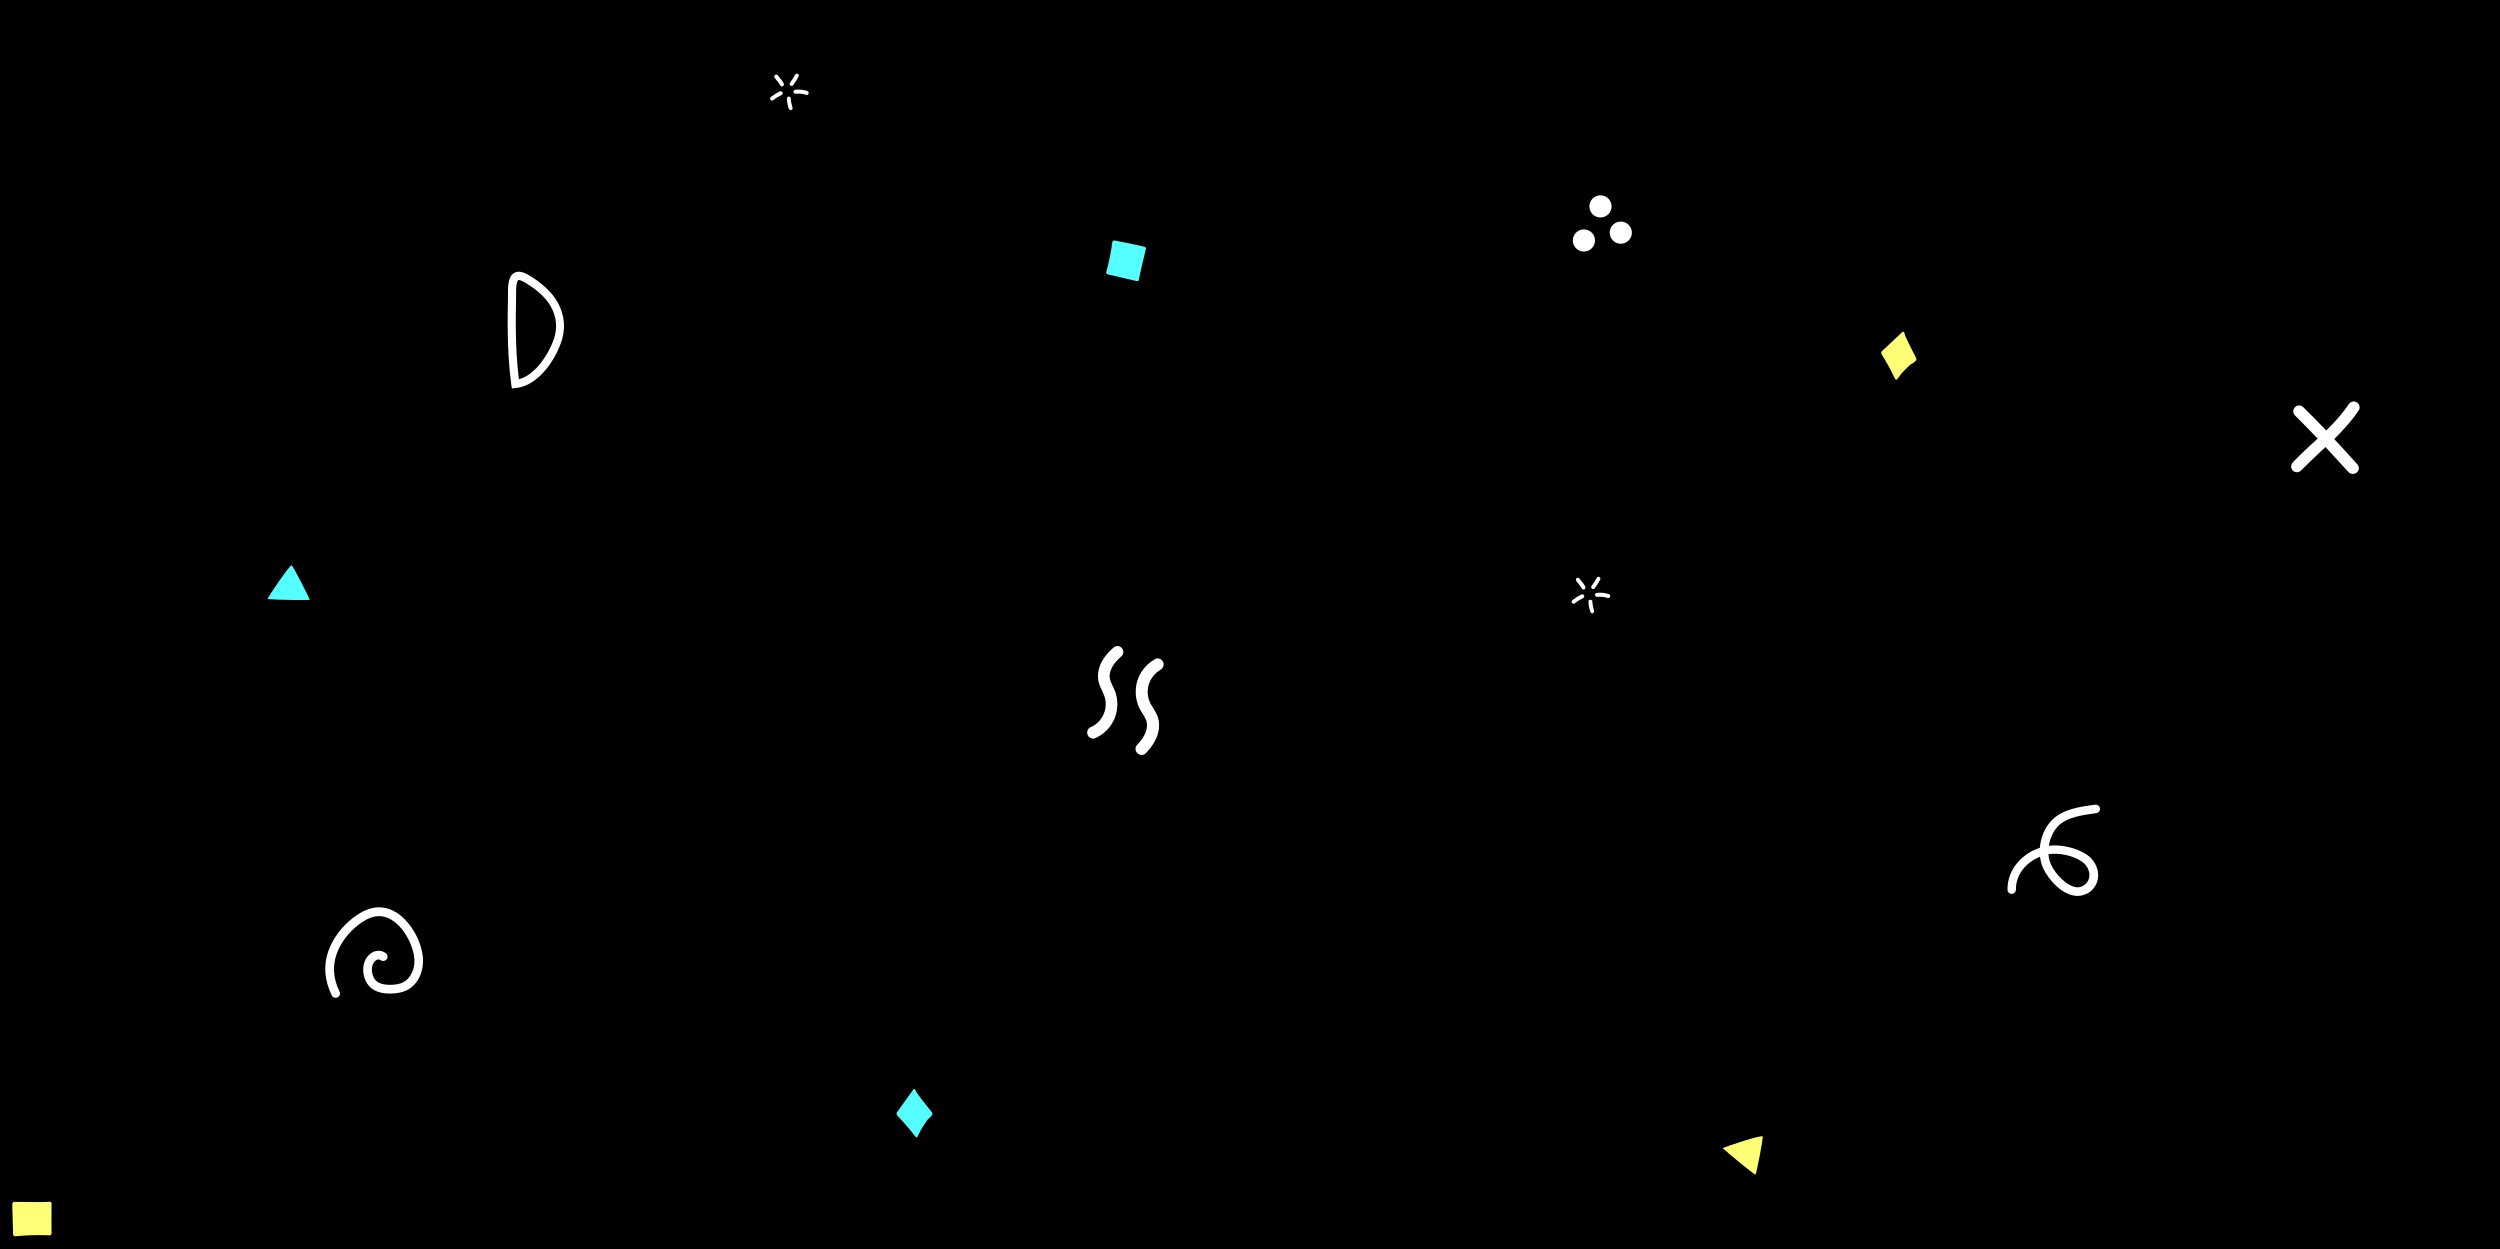
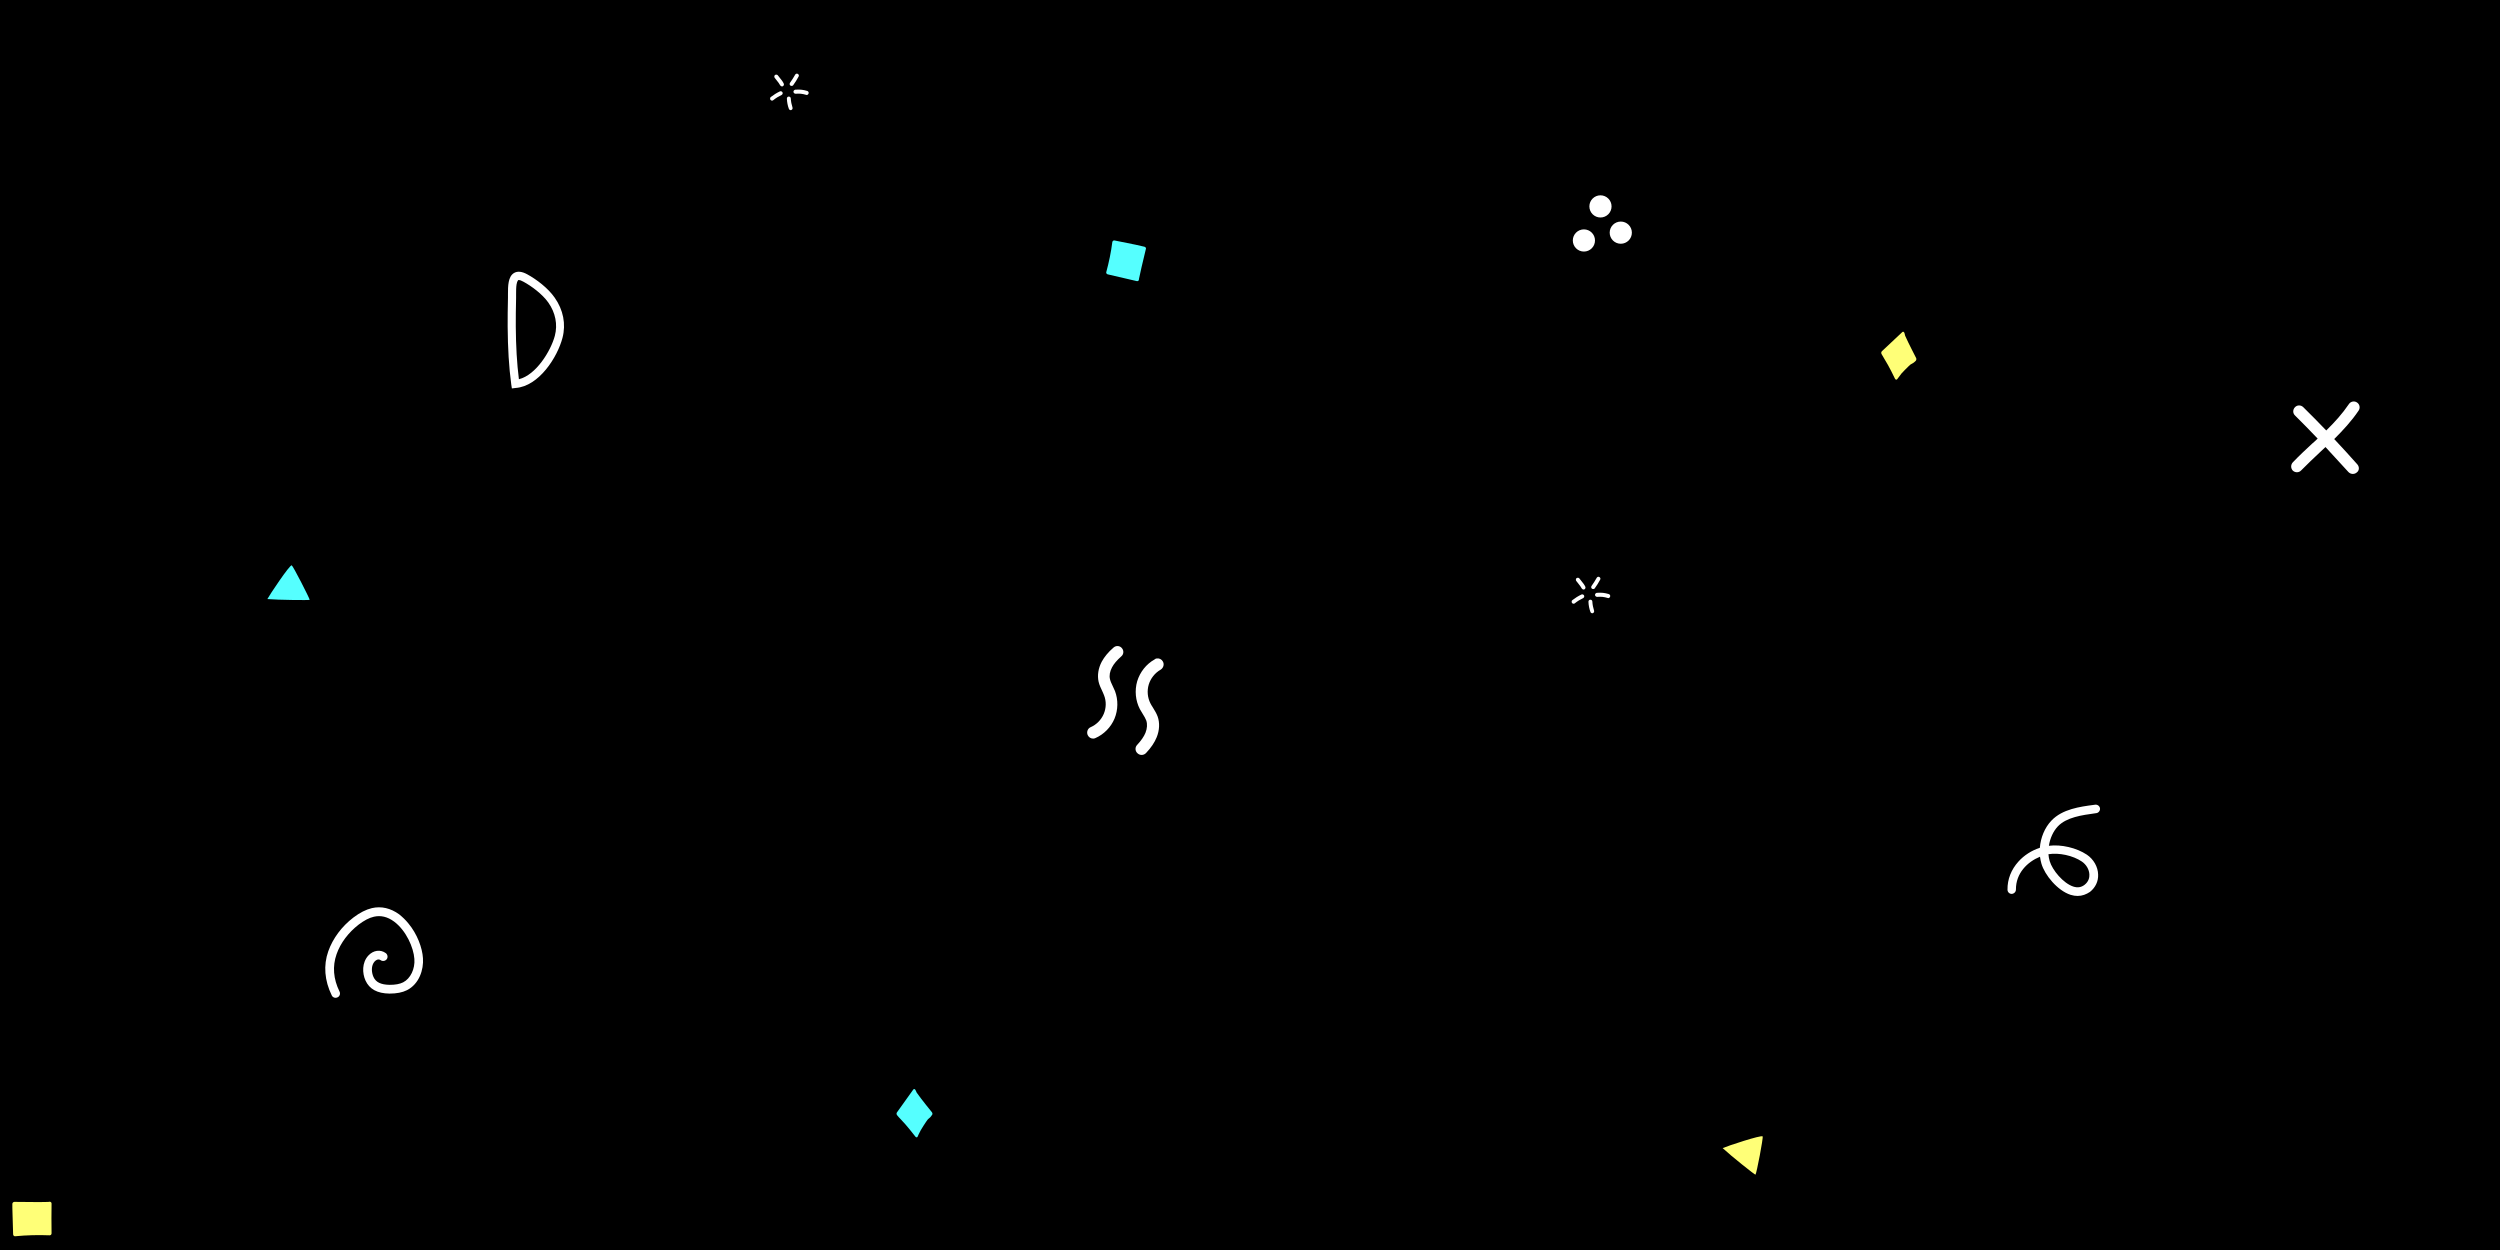
- <svg xmlns="http://www.w3.org/2000/svg" width="100%" height="100%" viewBox="0 0 1600 799">
+ <svg xmlns="http://www.w3.org/2000/svg" width="100%" height="100%" viewBox="0 0 1600 800">
  <rect fill="#000000" width="1600" height="800" />
  <path fill="#FF7" d="M1102.5 734.8c2.5-1.2 24.8-8.6 25.6-7.5.5.7-3.9 23.8-4.6 24.5C1123.3 752.1 1107.5 739.5 1102.5 734.8zM1226.3 229.1c0-.1-4.9-9.4-7-14.2-.1-.3-.3-1.1-.4-1.6-.1-.4-.3-.7-.6-.9-.3-.2-.6-.1-.8.1l-13.1 12.3c0 0 0 0 0 0-.2.2-.3.5-.4.8 0 .3 0 .7.2 1 .1.1 1.4 2.5 2.1 3.6 2.4 3.7 6.5 12.1 6.5 12.2.2.3.4.5.7.6.3 0 .5-.1.7-.3 0 0 1.8-2.5 2.7-3.6 1.5-1.6 3-3.2 4.6-4.7 1.2-1.2 1.6-1.4 2.1-1.6.5-.3 1.1-.5 2.5-1.9C1226.5 230.4 1226.6 229.6 1226.3 229.1zM33 770.3C33 770.3 33 770.3 33 770.3c0-.7-.5-1.2-1.2-1.2-.1 0-.3 0-.4.1-1.6.2-14.3.1-22.2 0-.3 0-.6.1-.9.4-.2.2-.4.5-.4.9 0 .2 0 4.9.1 5.9l.4 13.6c0 .3.2.6.4.9.2.2.5.3.8.3 0 0 .1 0 .1 0 7.3-.7 14.7-.9 22-.6.3 0 .7-.1.9-.3.2-.2.4-.6.4-.9C32.9 783.3 32.9 776.2 33 770.3z" />
  <path fill="#5ff" d="M171.1 383.4c1.3-2.5 14.3-22 15.6-21.6.8.3 11.5 21.2 11.5 22.1C198.1 384.2 177.9 384 171.1 383.4zM596.4 711.8c-.1-.1-6.7-8.2-9.7-12.5-.2-.3-.5-1-.7-1.5-.2-.4-.4-.7-.7-.8-.3-.1-.6 0-.8.3L574 712c0 0 0 0 0 0-.2.2-.2.5-.2.9 0 .3.2.7.4.9.1.1 1.8 2.2 2.8 3.1 3.1 3.1 8.8 10.5 8.9 10.6.2.3.5.4.8.4.3 0 .5-.2.6-.5 0 0 1.2-2.8 2-4.1 1.1-1.9 2.3-3.7 3.5-5.5.9-1.4 1.3-1.7 1.7-2 .5-.4 1-.7 2.1-2.4C596.9 713.1 596.8 712.3 596.4 711.8zM727.5 179.9C727.5 179.9 727.5 179.9 727.5 179.9c.6.2 1.3-.2 1.4-.8 0-.1 0-.2 0-.4.2-1.4 2.8-12.6 4.5-19.5.1-.3 0-.6-.2-.8-.2-.3-.5-.4-.8-.5-.2 0-4.7-1.1-5.7-1.3l-13.4-2.7c-.3-.1-.7 0-.9.2-.2.2-.4.4-.5.6 0 0 0 .1 0 .1-.8 6.5-2.2 13.1-3.9 19.4-.1.3 0 .6.2.9.2.3.5.4.8.5C714.8 176.9 721.7 178.5 727.5 179.9zM728.5 178.1c-.1-.1-.2-.2-.4-.2C728.3 177.9 728.4 178 728.5 178.1z" />
  <g fill="#FFF">
    <path d="M699.6 472.7c-1.5 0-2.8-.8-3.5-2.3-.8-1.9 0-4.2 1.9-5 3.7-1.6 6.8-4.7 8.4-8.5 1.6-3.8 1.7-8.1.2-11.9-.3-.9-.8-1.8-1.2-2.8-.8-1.7-1.8-3.7-2.3-5.9-.9-4.1-.2-8.6 2-12.8 1.7-3.1 4.1-6.1 7.6-9.1 1.6-1.4 4-1.2 5.3.4 1.4 1.6 1.2 4-.4 5.3-2.8 2.5-4.7 4.7-5.9 7-1.4 2.6-1.9 5.3-1.3 7.6.3 1.4 1 2.8 1.7 4.3.5 1.1 1 2.2 1.5 3.3 2.1 5.6 2 12-.3 17.6-2.3 5.5-6.8 10.1-12.3 12.5C700.6 472.6 700.1 472.7 699.6 472.7zM740.4 421.4c1.5-.2 3 .5 3.8 1.9 1.1 1.8.4 4.2-1.4 5.3-3.7 2.1-6.4 5.6-7.6 9.5-1.2 4-.8 8.4 1.1 12.1.4.9 1 1.7 1.6 2.7 1 1.7 2.2 3.5 3 5.7 1.4 4 1.2 8.7-.6 13.2-1.4 3.4-3.5 6.6-6.8 10.1-1.5 1.6-3.9 1.7-5.5.2-1.6-1.4-1.7-3.9-.2-5.4 2.6-2.8 4.3-5.3 5.3-7.7 1.1-2.8 1.3-5.6.5-7.9-.5-1.3-1.3-2.7-2.2-4.1-.6-1-1.3-2.1-1.9-3.2-2.8-5.4-3.4-11.9-1.7-17.8 1.8-5.9 5.8-11 11.2-14C739.4 421.6 739.9 421.4 740.4 421.4zM261.3 590.9c5.7 6.8 9 15.7 9.4 22.4.5 7.3-2.4 16.4-10.2 20.4-3 1.5-6.7 2.2-11.2 2.2-7.9-.1-12.9-2.9-15.4-8.4-2.1-4.7-2.3-11.4 1.8-15.9 3.2-3.5 7.8-4.1 11.2-1.6 1.2.9 1.5 2.7.6 3.9-.9 1.2-2.7 1.5-3.9.6-1.8-1.3-3.6.6-3.8.8-2.4 2.6-2.1 7-.8 9.9 1.5 3.4 4.7 5 10.4 5.1 3.6 0 6.4-.5 8.6-1.6 4.7-2.4 7.7-8.6 7.2-15-.5-7.3-5.3-18.2-13-23.9-4.2-3.1-8.5-4.1-12.9-3.1-3.1.7-6.2 2.4-9.7 5-6.6 5.1-11.7 11.8-14.2 19-2.7 7.7-2.1 15.8 1.9 23.9.7 1.4.1 3.1-1.3 3.7-1.4.7-3.1.1-3.7-1.3-4.6-9.4-5.4-19.2-2.2-28.2 2.9-8.2 8.6-15.9 16.1-21.6 4.1-3.1 8-5.1 11.8-6 6-1.4 12 0 17.5 4C257.6 586.9 259.6 588.8 261.3 590.9z" />
    <circle cx="1013.7" cy="153.9" r="7.1" />
    <circle cx="1024.3" cy="132.1" r="7.1" />
    <circle cx="1037.3" cy="148.9" r="7.1" />
    <path d="M1508.7 297.2c-4.8-5.4-9.7-10.8-14.8-16.2 5.6-5.6 11.1-11.5 15.6-18.2 1.2-1.7.7-4.1-1-5.2-1.7-1.2-4.1-.7-5.2 1-4.2 6.2-9.1 11.6-14.5 16.9-4.8-5-9.7-10-14.7-14.9-1.5-1.5-3.9-1.5-5.3 0-1.5 1.5-1.5 3.9 0 5.3 4.9 4.8 9.7 9.8 14.5 14.8-1.1 1.1-2.3 2.2-3.5 3.2-4.1 3.8-8.4 7.8-12.4 12-1.4 1.5-1.4 3.8 0 5.3 0 0 0 0 0 0 1.5 1.4 3.9 1.4 5.3-.1 3.9-4 8.1-7.9 12.1-11.7 1.2-1.1 2.3-2.2 3.5-3.3 4.9 5.3 9.8 10.6 14.6 15.9.1.1.1.1.2.2 1.4 1.4 3.7 1.5 5.2.2C1510 301.2 1510.1 298.8 1508.7 297.2zM327.6 248.6l-.4-2.6c-1.5-11.1-2.2-23.2-2.3-37 0-5.5 0-11.5.2-18.5 0-.7 0-1.5 0-2.3 0-5 0-11.2 3.9-13.5 2.2-1.3 5.1-1 8.5.9 5.7 3.1 13.2 8.7 17.5 14.9 5.5 7.8 7.3 16.9 5 25.7-3.2 12.3-15 31-30 32.1L327.6 248.6zM332.1 179.2c-.2 0-.3 0-.4.1-.1.1-.7.5-1.1 2.7-.3 1.9-.3 4.2-.3 6.3 0 .8 0 1.7 0 2.4-.2 6.9-.2 12.8-.2 18.3.1 12.5.7 23.5 2 33.7 11-2.7 20.4-18.1 23-27.8 1.9-7.2.4-14.8-4.2-21.3l0 0C347 188.1 340 183 335 180.3 333.6 179.5 332.6 179.2 332.1 179.2zM516.3 60.8c-.1 0-.2 0-.4-.1-2.4-.7-4-.9-6.7-.7-.7 0-1.3-.5-1.4-1.2 0-.7.5-1.3 1.2-1.4 3.1-.2 4.9 0 7.6.8.7.2 1.1.9.9 1.6C517.3 60.4 516.8 60.8 516.3 60.8zM506.1 70.5c-.5 0-1-.3-1.2-.8-.8-2.1-1.2-4.3-1.3-6.6 0-.7.5-1.3 1.2-1.3.7 0 1.3.5 1.3 1.2.1 2 .5 3.9 1.1 5.8.2.7-.1 1.4-.8 1.6C506.4 70.5 506.2 70.5 506.1 70.5zM494.1 64.4c-.4 0-.8-.2-1-.5-.4-.6-.3-1.4.2-1.8 1.8-1.4 3.7-2.6 5.8-3.6.6-.3 1.4 0 1.7.6.3.6 0 1.4-.6 1.7-1.9.9-3.7 2-5.3 3.3C494.7 64.3 494.4 64.4 494.1 64.4zM500.5 55.3c-.5 0-.9-.3-1.2-.7-.5-1-1.2-1.9-2.4-3.4-.3-.4-.7-.9-1.1-1.4-.4-.6-.3-1.4.2-1.8.6-.4 1.4-.3 1.8.2.4.5.8 1 1.1 1.4 1.3 1.6 2.1 2.6 2.7 3.9.3.6 0 1.4-.6 1.7C500.9 55.3 500.7 55.3 500.5 55.3zM506.7 55c-.3 0-.5-.1-.8-.2-.6-.4-.7-1.2-.3-1.8 1.2-1.7 2.3-3.4 3.3-5.2.3-.6 1.1-.9 1.7-.5.6.3.9 1.1.5 1.7-1 1.9-2.2 3.8-3.5 5.6C507.4 54.8 507.1 55 506.7 55zM1029.3 382.8c-.1 0-.2 0-.4-.1-2.4-.7-4-.9-6.7-.7-.7 0-1.3-.5-1.4-1.2 0-.7.5-1.3 1.2-1.4 3.1-.2 4.9 0 7.6.8.7.2 1.1.9.9 1.6C1030.3 382.4 1029.8 382.8 1029.3 382.8zM1019.1 392.5c-.5 0-1-.3-1.2-.8-.8-2.1-1.2-4.3-1.3-6.6 0-.7.5-1.3 1.2-1.3.7 0 1.3.5 1.3 1.2.1 2 .5 3.9 1.1 5.8.2.7-.1 1.4-.8 1.6C1019.4 392.5 1019.2 392.5 1019.1 392.5zM1007.1 386.4c-.4 0-.8-.2-1-.5-.4-.6-.3-1.4.2-1.8 1.8-1.4 3.7-2.6 5.8-3.6.6-.3 1.4 0 1.7.6.3.6 0 1.4-.6 1.7-1.9.9-3.7 2-5.3 3.3C1007.7 386.3 1007.4 386.4 1007.1 386.4zM1013.5 377.3c-.5 0-.9-.3-1.2-.7-.5-1-1.2-1.9-2.4-3.4-.3-.4-.7-.9-1.1-1.4-.4-.6-.3-1.4.2-1.8.6-.4 1.4-.3 1.8.2.4.5.8 1 1.1 1.4 1.3 1.6 2.1 2.6 2.7 3.9.3.6 0 1.4-.6 1.7C1013.9 377.3 1013.7 377.3 1013.5 377.3zM1019.7 377c-.3 0-.5-.1-.8-.2-.6-.4-.7-1.2-.3-1.8 1.2-1.7 2.3-3.4 3.3-5.2.3-.6 1.1-.9 1.7-.5.6.3.9 1.1.5 1.7-1 1.9-2.2 3.8-3.5 5.6C1020.4 376.8 1020.1 377 1019.7 377zM1329.7 573.4c-1.4 0-2.9-.2-4.5-.7-8.4-2.7-16.6-12.7-18.7-20-.4-1.4-.7-2.9-.9-4.4-8.1 3.3-15.5 10.6-15.4 21 0 1.5-1.2 2.7-2.7 2.8 0 0 0 0 0 0-1.5 0-2.7-1.2-2.7-2.7-.1-6.7 2.4-12.9 7-18 3.6-4 8.4-7.1 13.7-8.8.5-6.5 3.1-12.9 7.4-17.4 7-7.4 18.2-8.9 27.3-10.1l.7-.1c1.5-.2 2.9.9 3.1 2.3.2 1.5-.9 2.9-2.3 3.1l-.7.1c-8.6 1.2-18.4 2.5-24 8.4-3 3.2-5 7.7-5.7 12.4 7.9-1 17.7 1.3 24.3 5.7 4.3 2.9 7.1 7.8 7.2 12.7.2 4.3-1.7 8.3-5.2 11.1C1335.2 572.4 1332.6 573.4 1329.7 573.4zM1311 546.7c.1 1.5.4 3 .8 4.4 1.7 5.8 8.7 14.2 15.1 16.3 2.8.9 5.1.5 7.2-1.1 2.7-2.1 3.2-4.8 3.1-6.6-.1-3.2-2-6.4-4.8-8.3C1326.7 547.5 1317.7 545.6 1311 546.7z" />
  </g>
</svg>
